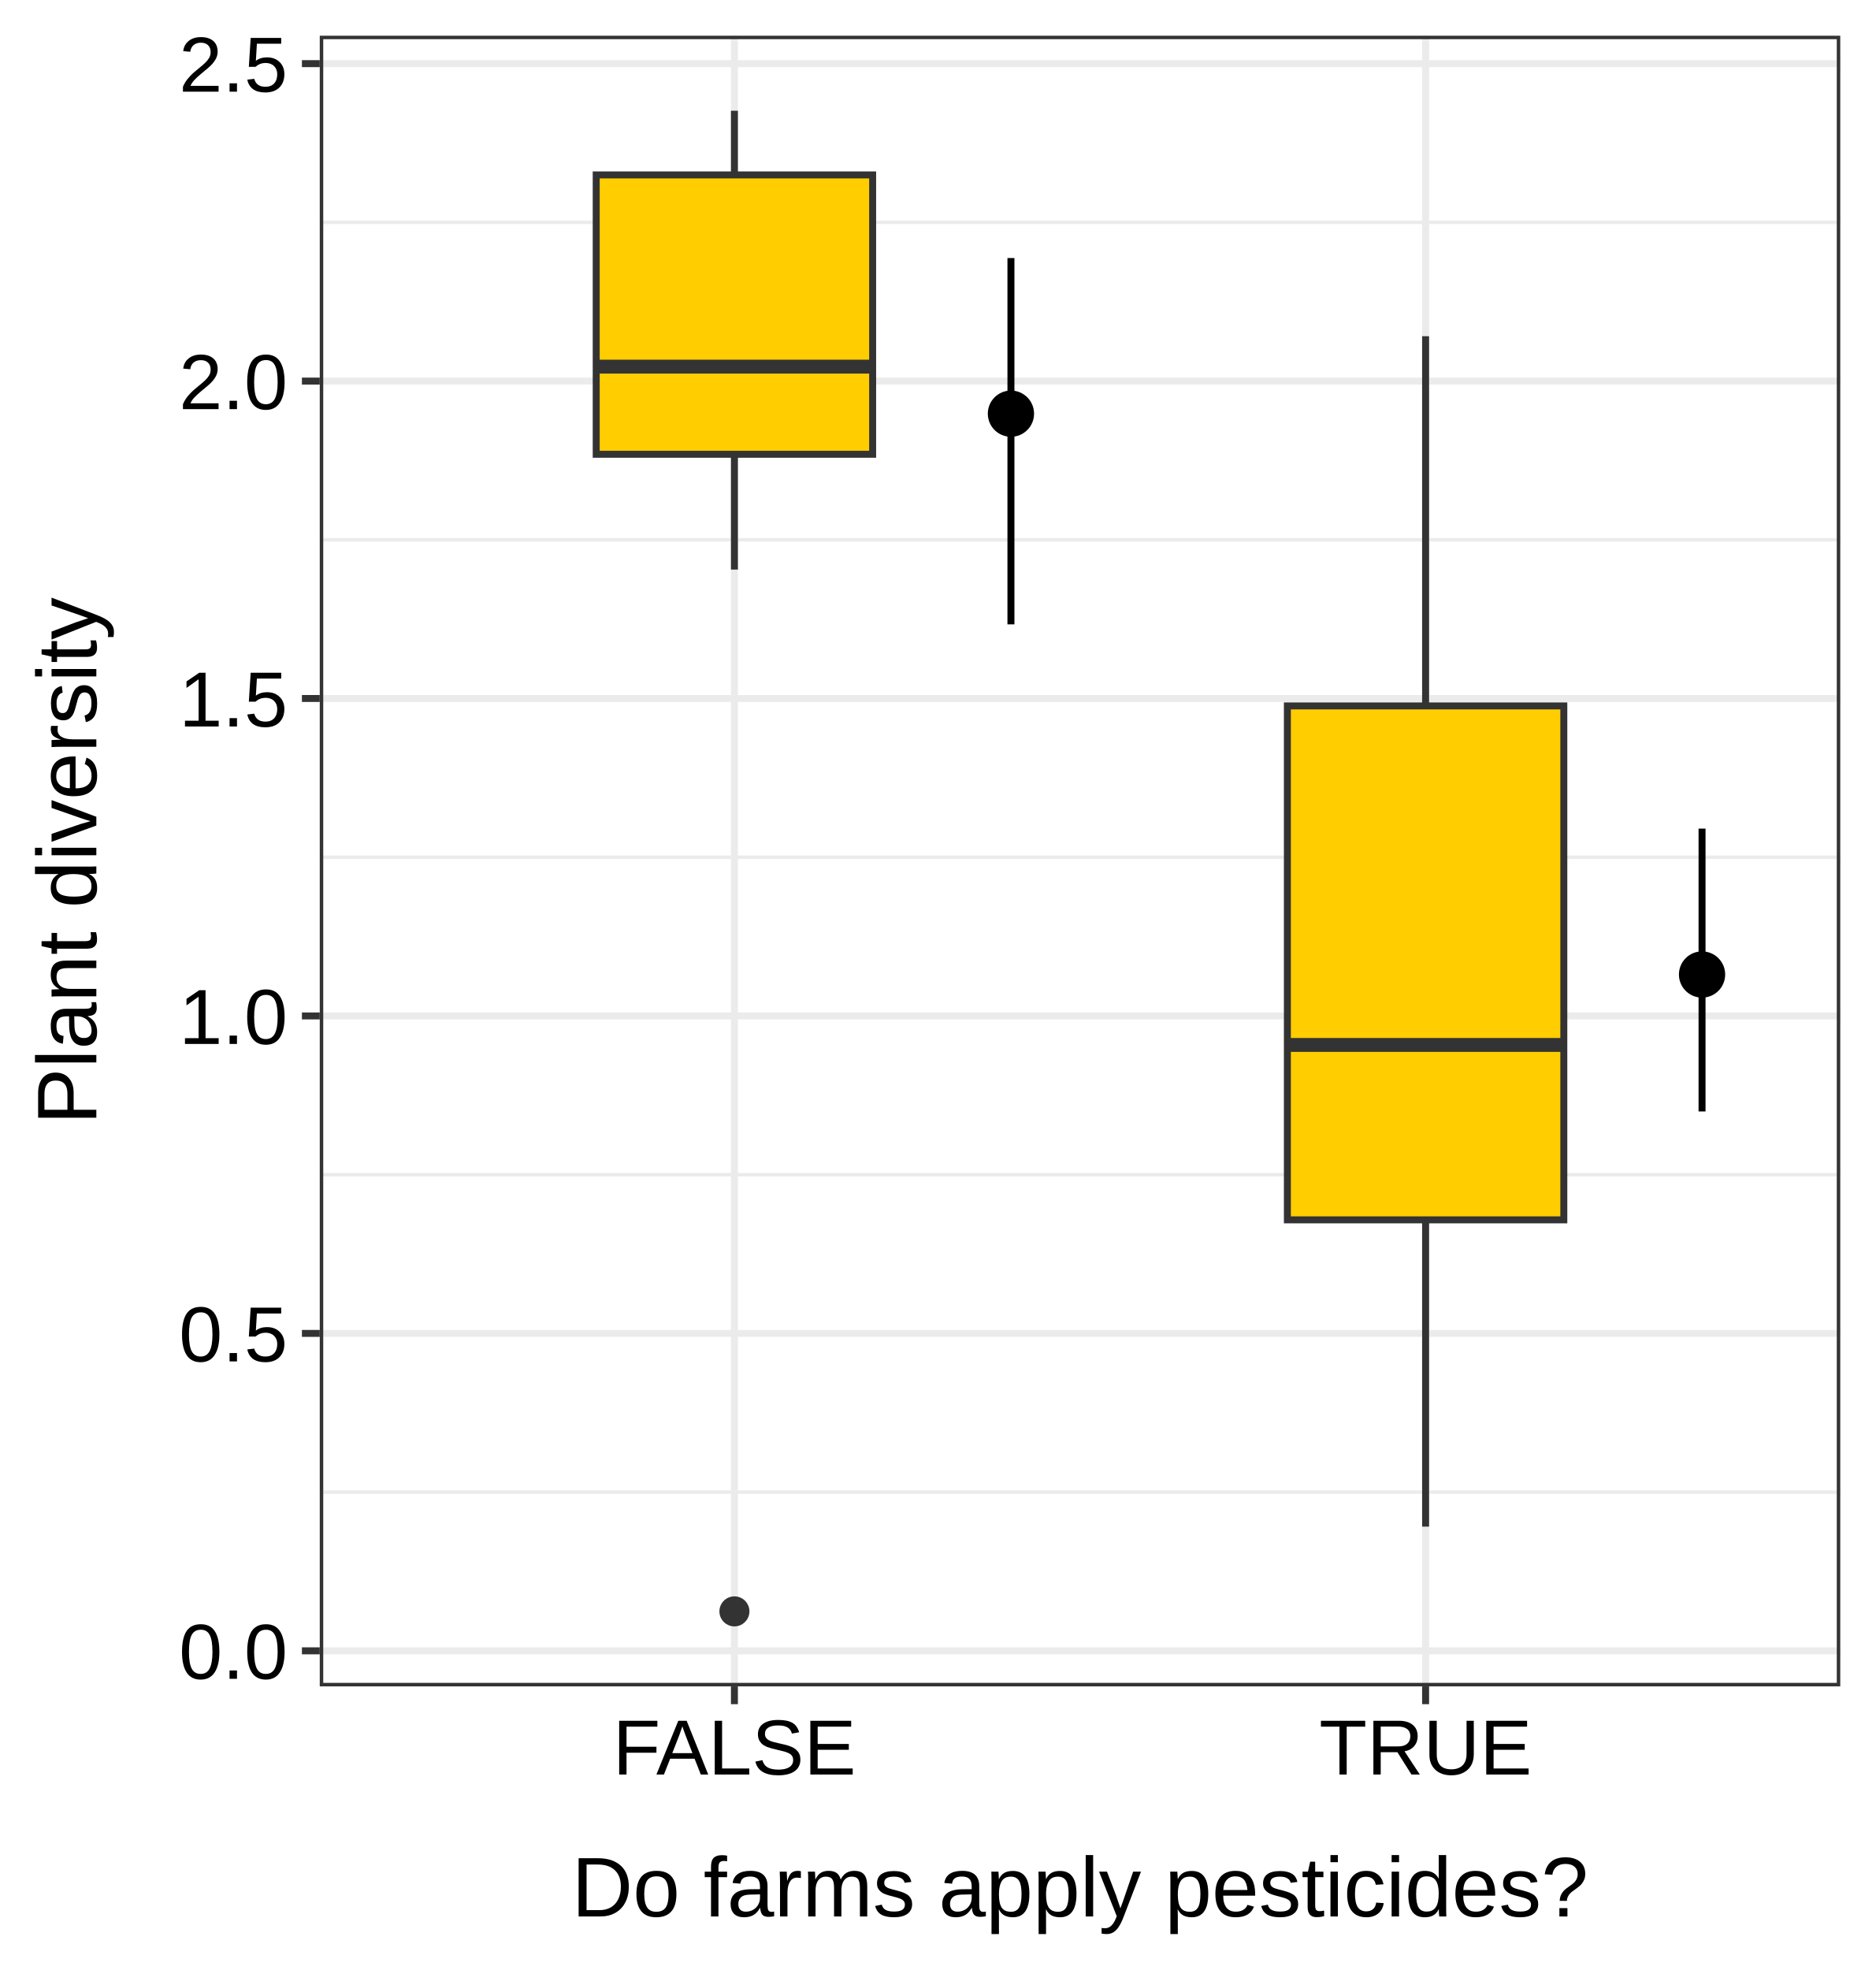
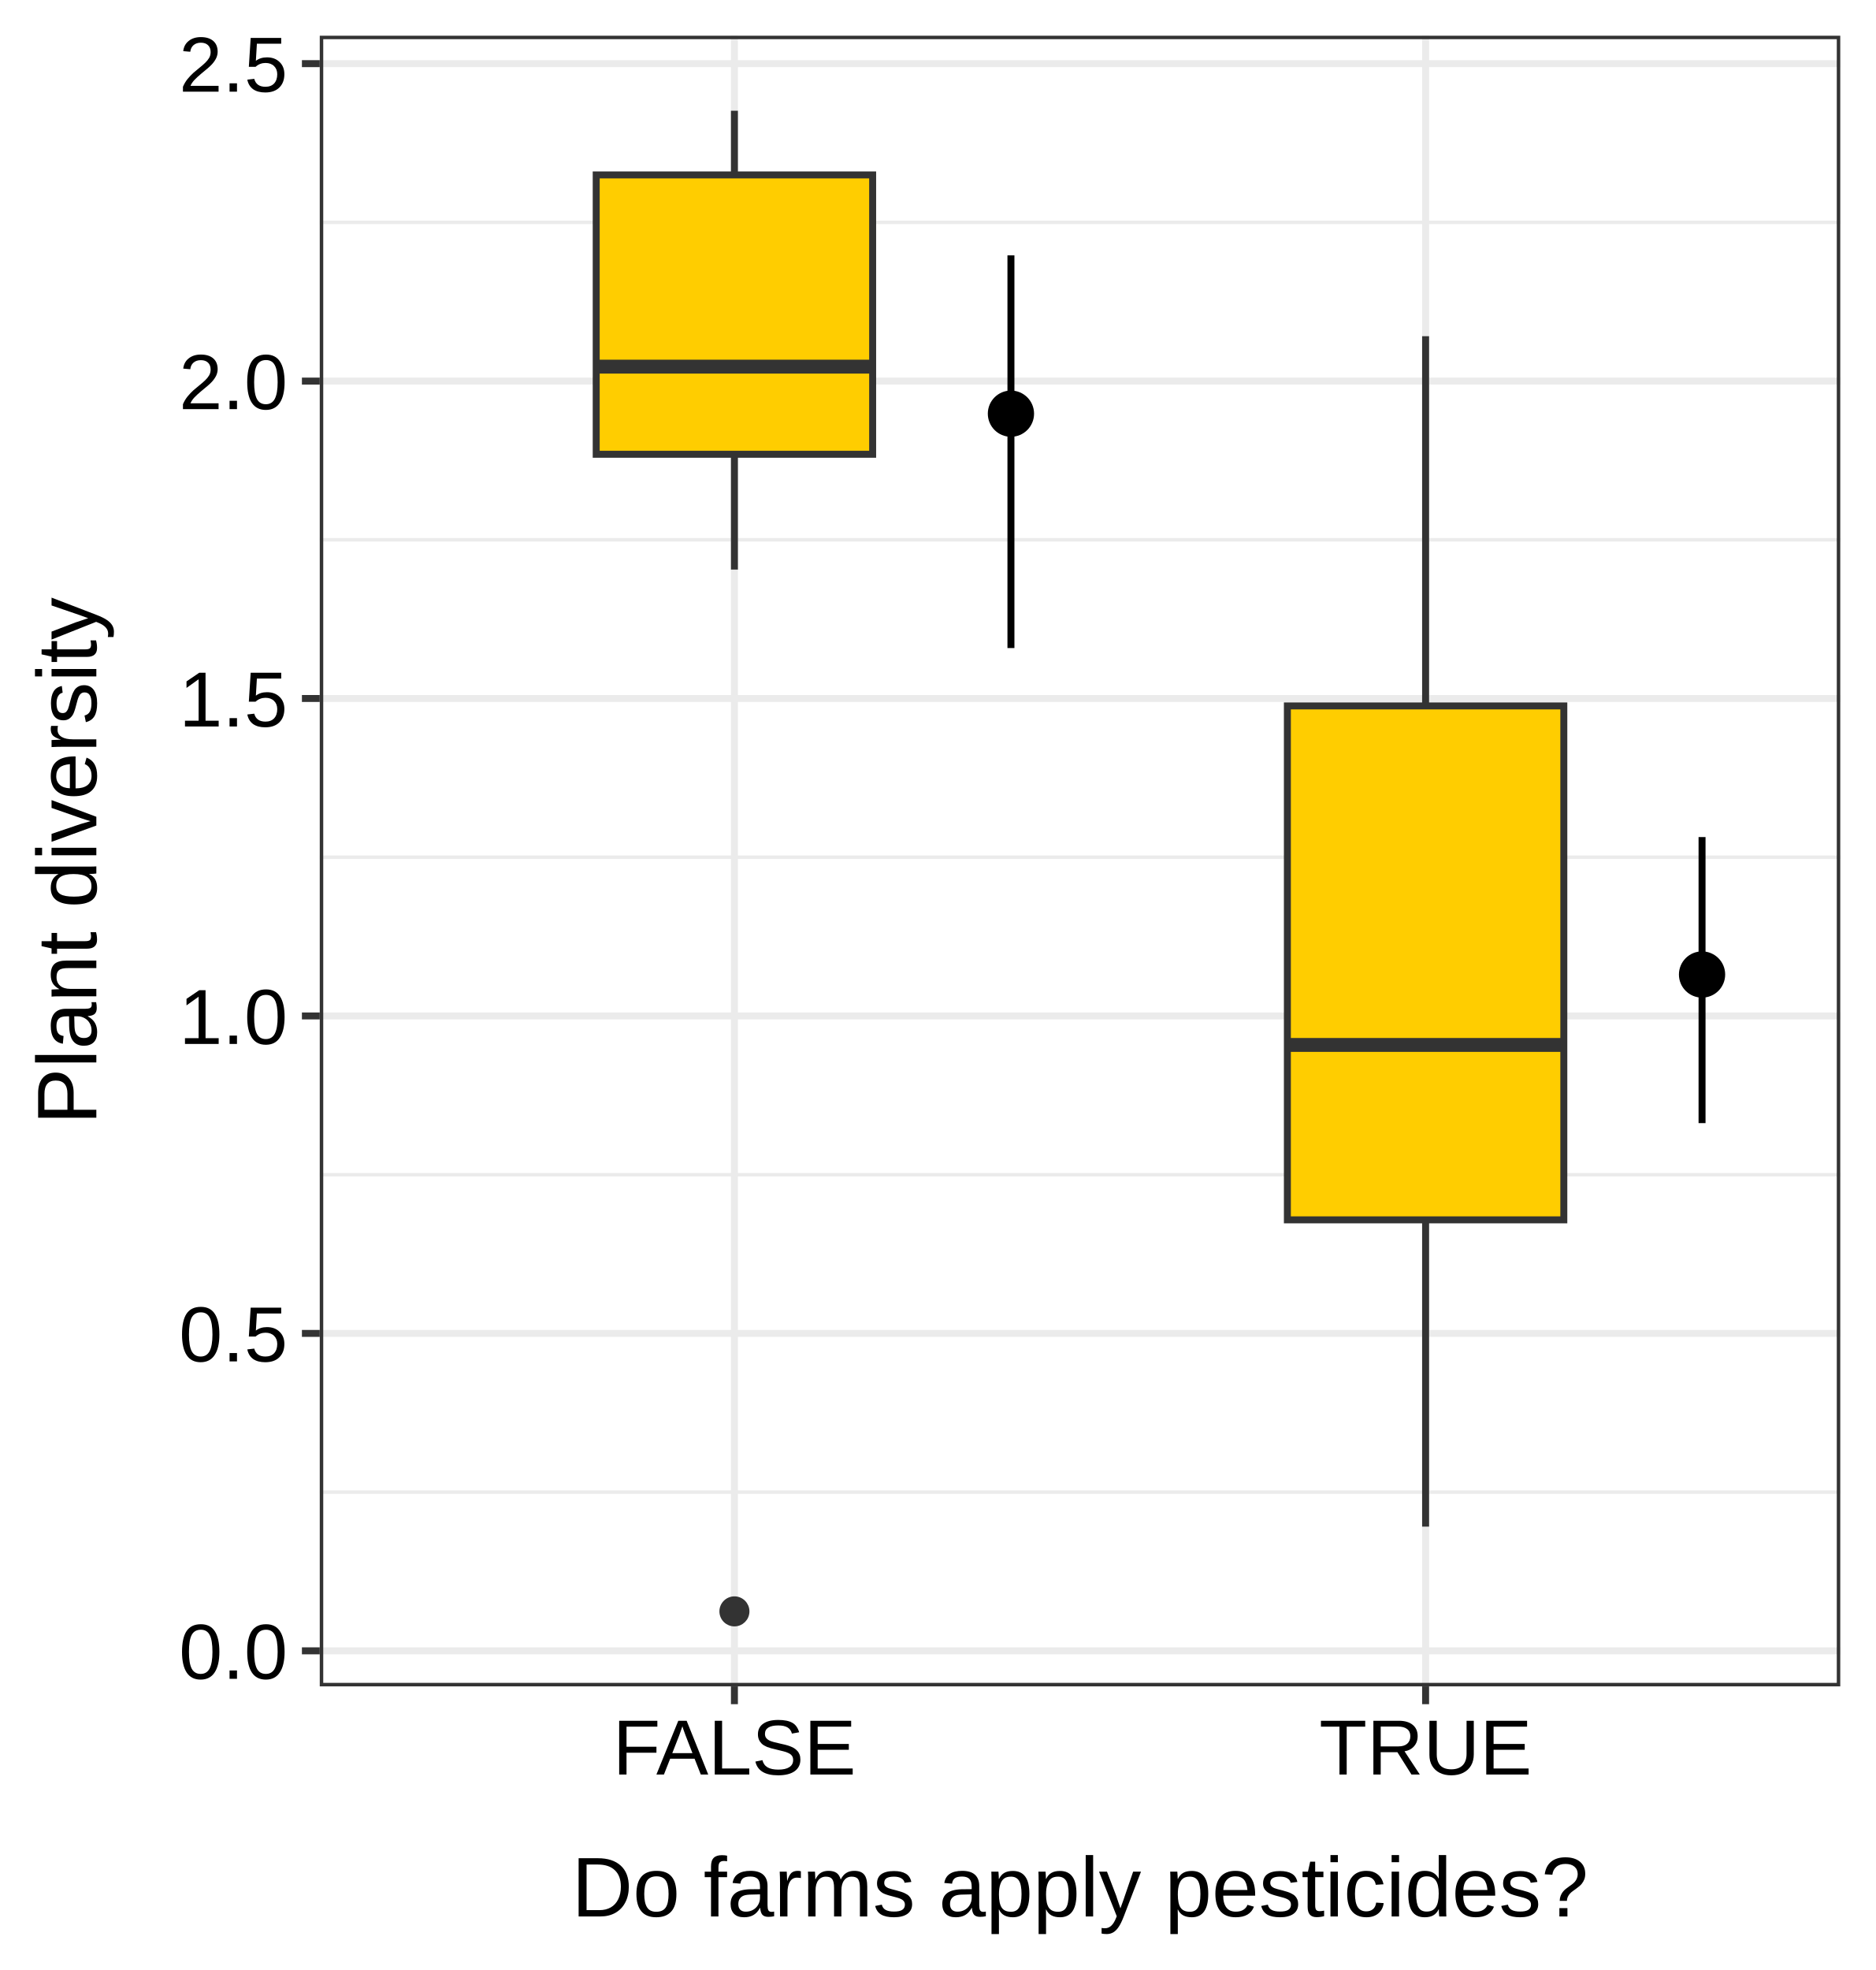
<svg xmlns="http://www.w3.org/2000/svg" width="288.00pt" height="302.40pt" viewBox="0 0 288.00 302.40">
  <g class="svglite">
    <defs>
      <style type="text/css">
    .svglite line, .svglite polyline, .svglite polygon, .svglite path, .svglite rect, .svglite circle {
      fill: none;
      stroke: #000000;
      stroke-linecap: round;
      stroke-linejoin: round;
      stroke-miterlimit: 10.00;
    }
    .svglite text {
      white-space: pre;
    }
    .svglite g.glyphgroup path {
      fill: inherit;
      stroke: none;
    }
  </style>
    </defs>
    <rect width="100%" height="100%" style="stroke: none; fill: #FFFFFF;" />
    <defs>
      <clipPath id="cpMC4wMHwyODguMDB8MC4wMHwzMDIuNDA=">
        <rect x="0.00" y="0.00" width="288.00" height="302.40" />
      </clipPath>
    </defs>
    <g clip-path="url(#cpMC4wMHwyODguMDB8MC4wMHwzMDIuNDA=)">
      <rect x="0" y="0.00" width="288.00" height="302.40" style="stroke-width: 1.07; stroke: #FFFFFF; fill: #FFFFFF;" />
    </g>
    <defs>
      <clipPath id="cpNDkuMDl8MjgyLjUyfDUuNDh8MjU4Ljg2">
        <rect x="49.09" y="5.48" width="233.43" height="253.38" />
      </clipPath>
    </defs>
    <g clip-path="url(#cpNDkuMDl8MjgyLjUyfDUuNDh8MjU4Ljg2)">
      <rect x="49.09" y="5.48" width="233.43" height="253.38" style="stroke-width: 1.07; stroke: none; fill: #FFFFFF;" />
      <polyline points="49.09,229.04 282.52,229.04 " style="stroke-width: 0.53; stroke: #EBEBEB; stroke-linecap: butt;" />
      <polyline points="49.09,180.32 282.52,180.32 " style="stroke-width: 0.53; stroke: #EBEBEB; stroke-linecap: butt;" />
      <polyline points="49.09,131.59 282.52,131.59 " style="stroke-width: 0.53; stroke: #EBEBEB; stroke-linecap: butt;" />
      <polyline points="49.09,82.86 282.52,82.86 " style="stroke-width: 0.53; stroke: #EBEBEB; stroke-linecap: butt;" />
      <polyline points="49.09,34.13 282.52,34.13 " style="stroke-width: 0.53; stroke: #EBEBEB; stroke-linecap: butt;" />
      <polyline points="49.09,253.41 282.52,253.41 " style="stroke-width: 1.07; stroke: #EBEBEB; stroke-linecap: butt;" />
      <polyline points="49.09,204.68 282.52,204.68 " style="stroke-width: 1.07; stroke: #EBEBEB; stroke-linecap: butt;" />
      <polyline points="49.09,155.95 282.52,155.95 " style="stroke-width: 1.07; stroke: #EBEBEB; stroke-linecap: butt;" />
      <polyline points="49.09,107.22 282.52,107.22 " style="stroke-width: 1.07; stroke: #EBEBEB; stroke-linecap: butt;" />
      <polyline points="49.09,58.50 282.52,58.50 " style="stroke-width: 1.07; stroke: #EBEBEB; stroke-linecap: butt;" />
      <polyline points="49.09,9.77 282.52,9.77 " style="stroke-width: 1.07; stroke: #EBEBEB; stroke-linecap: butt;" />
      <polyline points="112.75,258.86 112.75,5.48 " style="stroke-width: 1.07; stroke: #EBEBEB; stroke-linecap: butt;" />
      <polyline points="218.86,258.86 218.86,5.48 " style="stroke-width: 1.07; stroke: #EBEBEB; stroke-linecap: butt;" />
      <circle cx="112.75" cy="247.35" r="1.95" style="stroke-width: 0.71; stroke: #333333; fill: #333333;" />
      <line x1="112.75" y1="26.85" x2="112.75" y2="17.00" style="stroke-width: 1.07; stroke: #333333; stroke-linecap: butt;" />
      <line x1="112.75" y1="69.73" x2="112.75" y2="87.43" style="stroke-width: 1.07; stroke: #333333; stroke-linecap: butt;" />
      <polygon points="91.53,26.85 91.53,69.73 133.97,69.73 133.97,26.85 91.53,26.85 " style="stroke-width: 1.07; stroke: #333333; stroke-linecap: butt; stroke-linejoin: miter; fill: #FFCD00;" />
      <line x1="91.53" y1="56.28" x2="133.97" y2="56.28" style="stroke-width: 2.13; stroke: #333333; stroke-linecap: butt; stroke-linejoin: miter;" />
      <line x1="218.86" y1="108.36" x2="218.86" y2="51.61" style="stroke-width: 1.07; stroke: #333333; stroke-linecap: butt;" />
      <line x1="218.86" y1="187.25" x2="218.86" y2="234.34" style="stroke-width: 1.07; stroke: #333333; stroke-linecap: butt;" />
      <polygon points="197.64,108.36 197.64,187.25 240.08,187.25 240.08,108.36 197.64,108.36 " style="stroke-width: 1.07; stroke: #333333; stroke-linecap: butt; stroke-linejoin: miter; fill: #FFCD00;" />
      <line x1="197.64" y1="160.40" x2="240.08" y2="160.40" style="stroke-width: 2.13; stroke: #333333; stroke-linecap: butt; stroke-linejoin: miter;" />
-       <line x1="155.20" y1="95.84" x2="155.20" y2="39.61" style="stroke-width: 1.07; stroke-linecap: butt;" />
-       <line x1="261.30" y1="170.61" x2="261.30" y2="127.19" style="stroke-width: 1.07; stroke-linecap: butt;" />
+       <line x1="155.20" y1="99.48" x2="155.20" y2="39.20" style="stroke-width: 1.07; stroke-linecap: butt;" />
+       <line x1="261.30" y1="172.40" x2="261.30" y2="128.49" style="stroke-width: 1.07; stroke-linecap: butt;" />
      <circle cx="155.20" cy="63.50" r="2.84" style="stroke-width: 1.42; fill: #000000;" />
      <circle cx="261.30" cy="149.59" r="2.84" style="stroke-width: 1.42; fill: #000000;" />
      <rect x="49.09" y="5.48" width="233.43" height="253.38" style="stroke-width: 1.07; stroke: #333333;" />
    </g>
    <g clip-path="url(#cpMC4wMHwyODguMDB8MC4wMHwzMDIuNDA=)">
      <text x="44.16" y="257.70" text-anchor="end" style="font-size: 12.00px; font-family: &quot;Arial&quot;;" textLength="16.67px" lengthAdjust="spacingAndGlyphs">0.0</text>
      <text x="44.16" y="208.98" text-anchor="end" style="font-size: 12.00px; font-family: &quot;Arial&quot;;" textLength="16.67px" lengthAdjust="spacingAndGlyphs">0.5</text>
      <text x="44.16" y="160.25" text-anchor="end" style="font-size: 12.00px; font-family: &quot;Arial&quot;;" textLength="16.67px" lengthAdjust="spacingAndGlyphs">1.0</text>
      <text x="44.16" y="111.52" text-anchor="end" style="font-size: 12.00px; font-family: &quot;Arial&quot;;" textLength="16.67px" lengthAdjust="spacingAndGlyphs">1.5</text>
      <text x="44.16" y="62.80" text-anchor="end" style="font-size: 12.00px; font-family: &quot;Arial&quot;;" textLength="16.67px" lengthAdjust="spacingAndGlyphs">2.0</text>
      <text x="44.16" y="14.07" text-anchor="end" style="font-size: 12.00px; font-family: &quot;Arial&quot;;" textLength="16.67px" lengthAdjust="spacingAndGlyphs">2.5</text>
      <polyline points="46.35,253.41 49.09,253.41 " style="stroke-width: 1.07; stroke: #333333; stroke-linecap: butt;" />
      <polyline points="46.35,204.68 49.09,204.68 " style="stroke-width: 1.07; stroke: #333333; stroke-linecap: butt;" />
      <polyline points="46.35,155.95 49.09,155.95 " style="stroke-width: 1.07; stroke: #333333; stroke-linecap: butt;" />
      <polyline points="46.35,107.22 49.09,107.22 " style="stroke-width: 1.07; stroke: #333333; stroke-linecap: butt;" />
      <polyline points="46.35,58.50 49.09,58.50 " style="stroke-width: 1.07; stroke: #333333; stroke-linecap: butt;" />
      <polyline points="46.35,9.77 49.09,9.77 " style="stroke-width: 1.07; stroke: #333333; stroke-linecap: butt;" />
      <polyline points="112.75,261.60 112.75,258.86 " style="stroke-width: 1.07; stroke: #333333; stroke-linecap: butt;" />
      <polyline points="218.86,261.60 218.86,258.86 " style="stroke-width: 1.07; stroke: #333333; stroke-linecap: butt;" />
      <text x="112.75" y="272.39" text-anchor="middle" style="font-size: 12.00px; font-family: &quot;Arial&quot;;" textLength="37.34px" lengthAdjust="spacingAndGlyphs">FALSE</text>
      <text x="218.86" y="272.39" text-anchor="middle" style="font-size: 12.00px; font-family: &quot;Arial&quot;;" textLength="32.67px" lengthAdjust="spacingAndGlyphs">TRUE</text>
      <text x="165.81" y="294.18" text-anchor="middle" style="font-size: 13.00px; font-family: &quot;Arial&quot;;" textLength="156.11px" lengthAdjust="spacingAndGlyphs">Do farms apply pesticides?</text>
      <text transform="translate(14.79,132.17) rotate(-90)" text-anchor="middle" style="font-size: 13.00px; font-family: &quot;Arial&quot;;" textLength="80.94px" lengthAdjust="spacingAndGlyphs">Plant diversity</text>
    </g>
  </g>
</svg>
